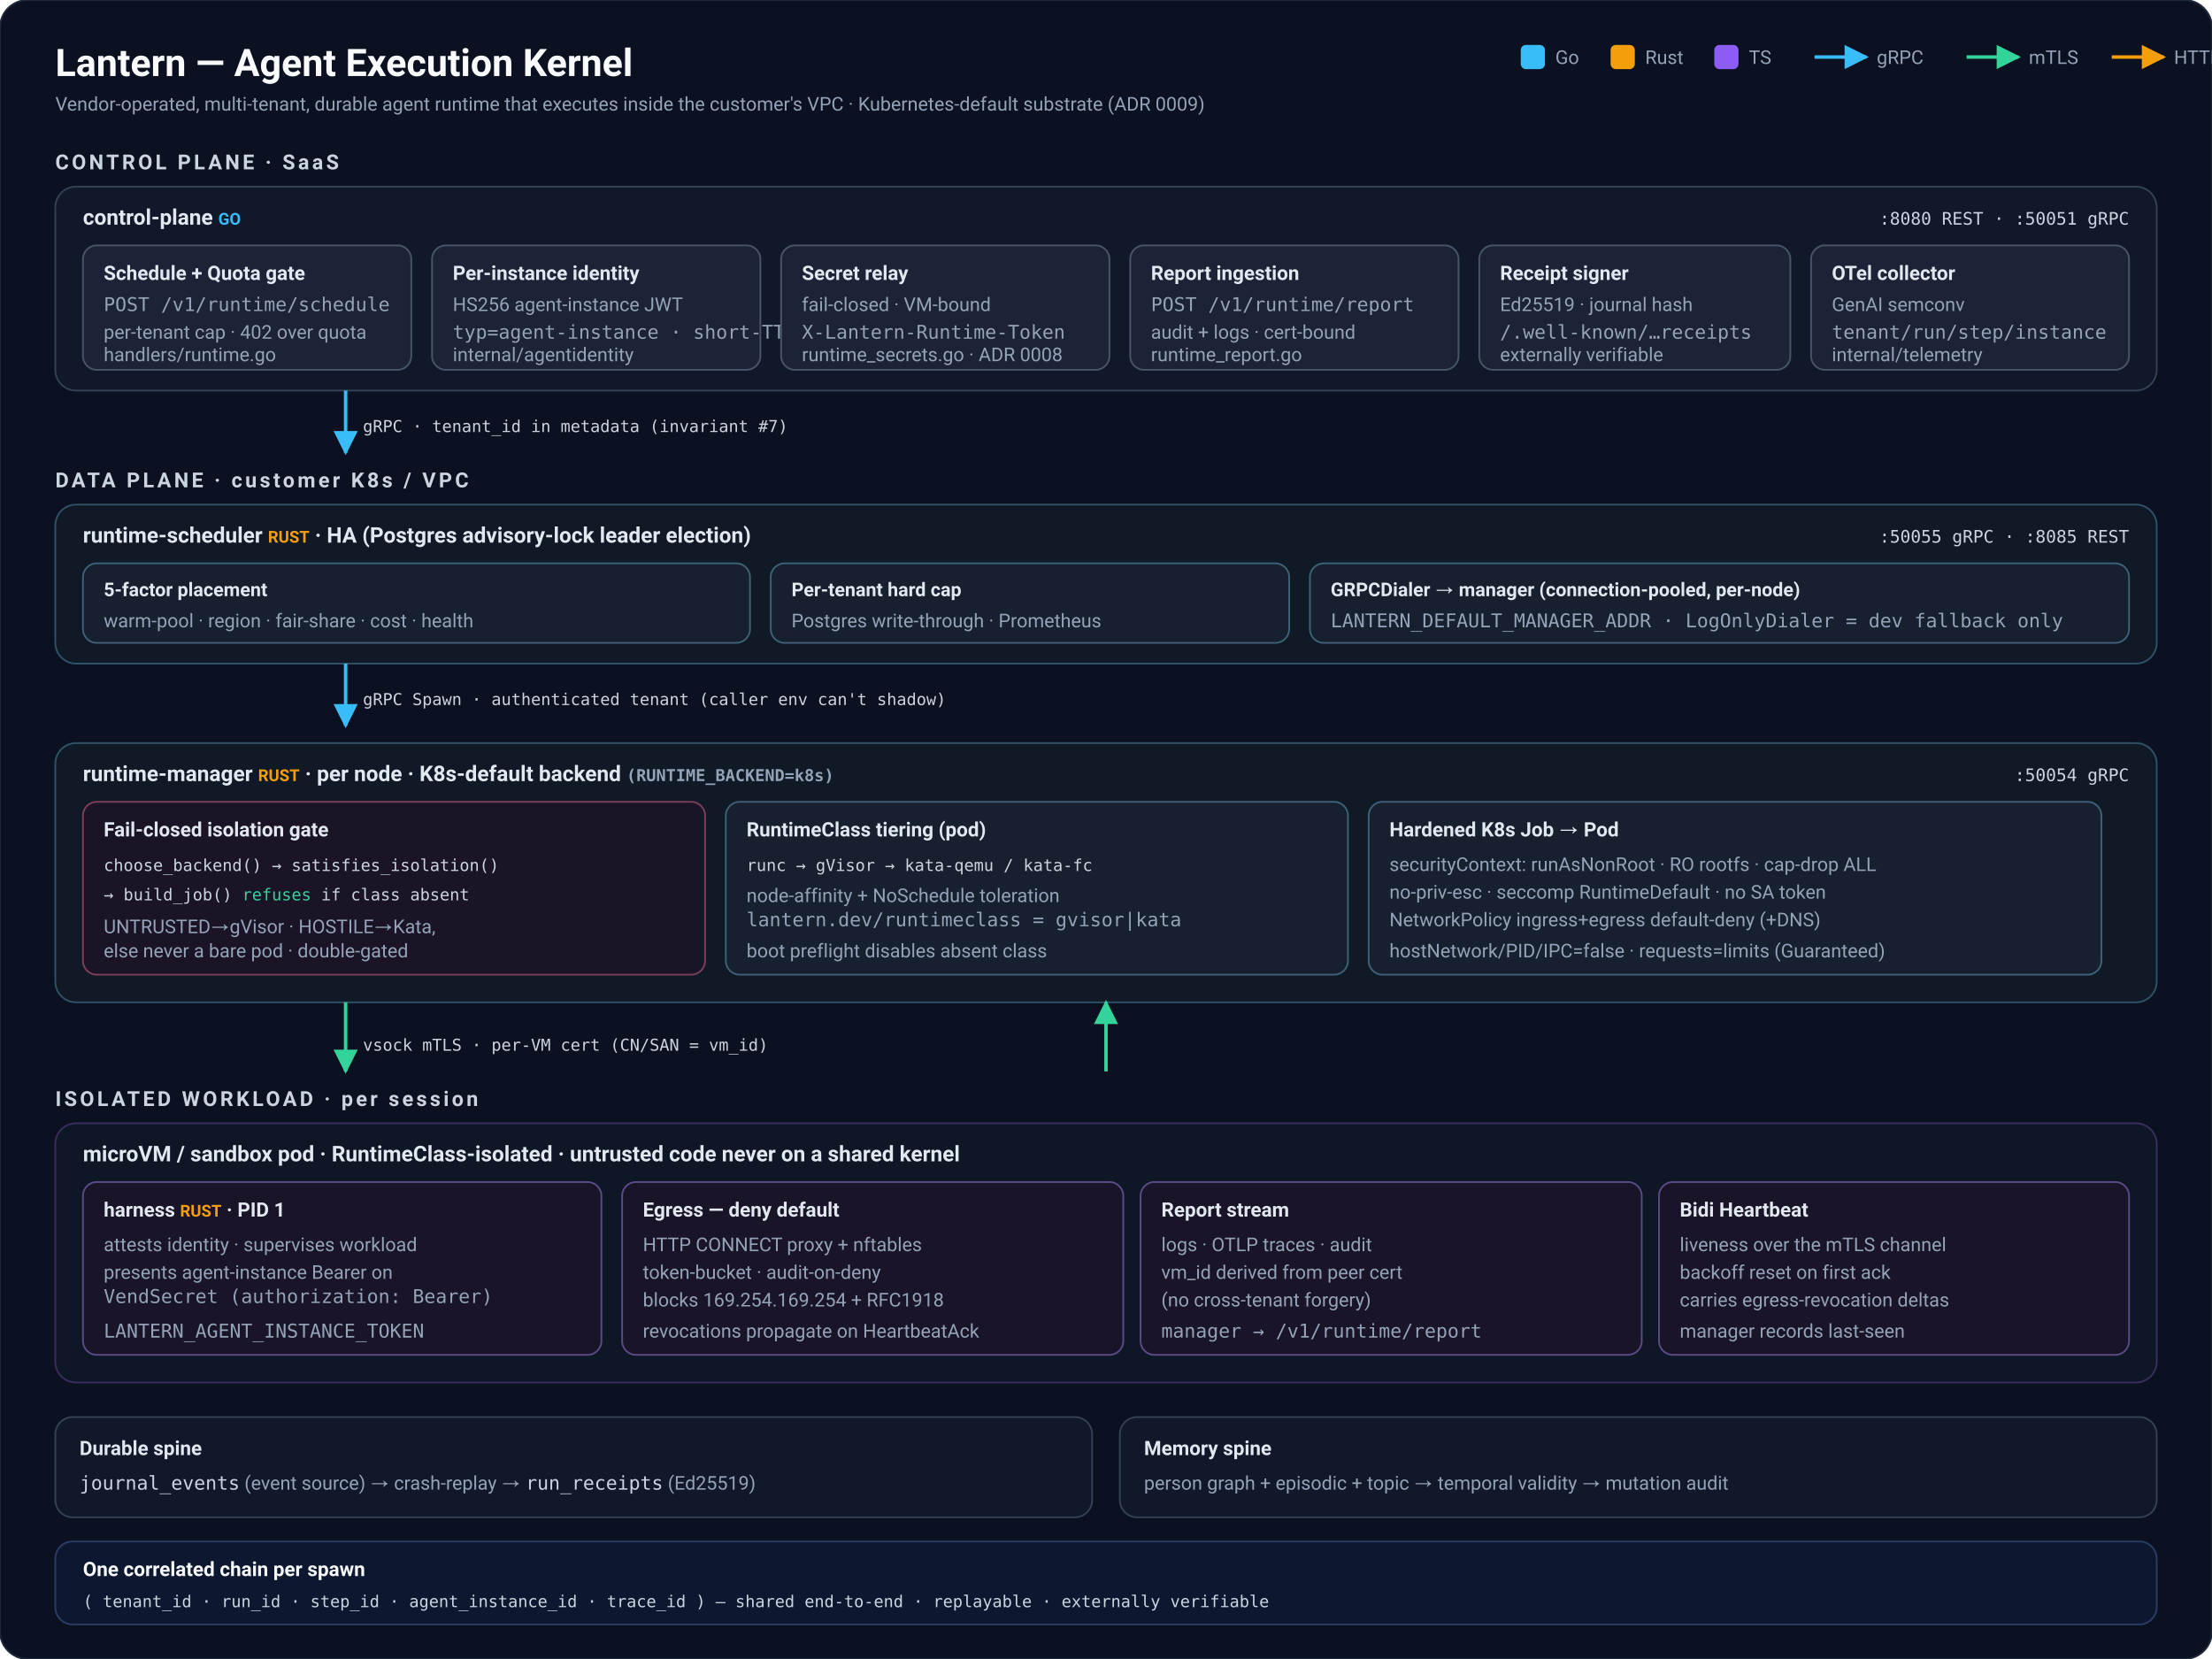
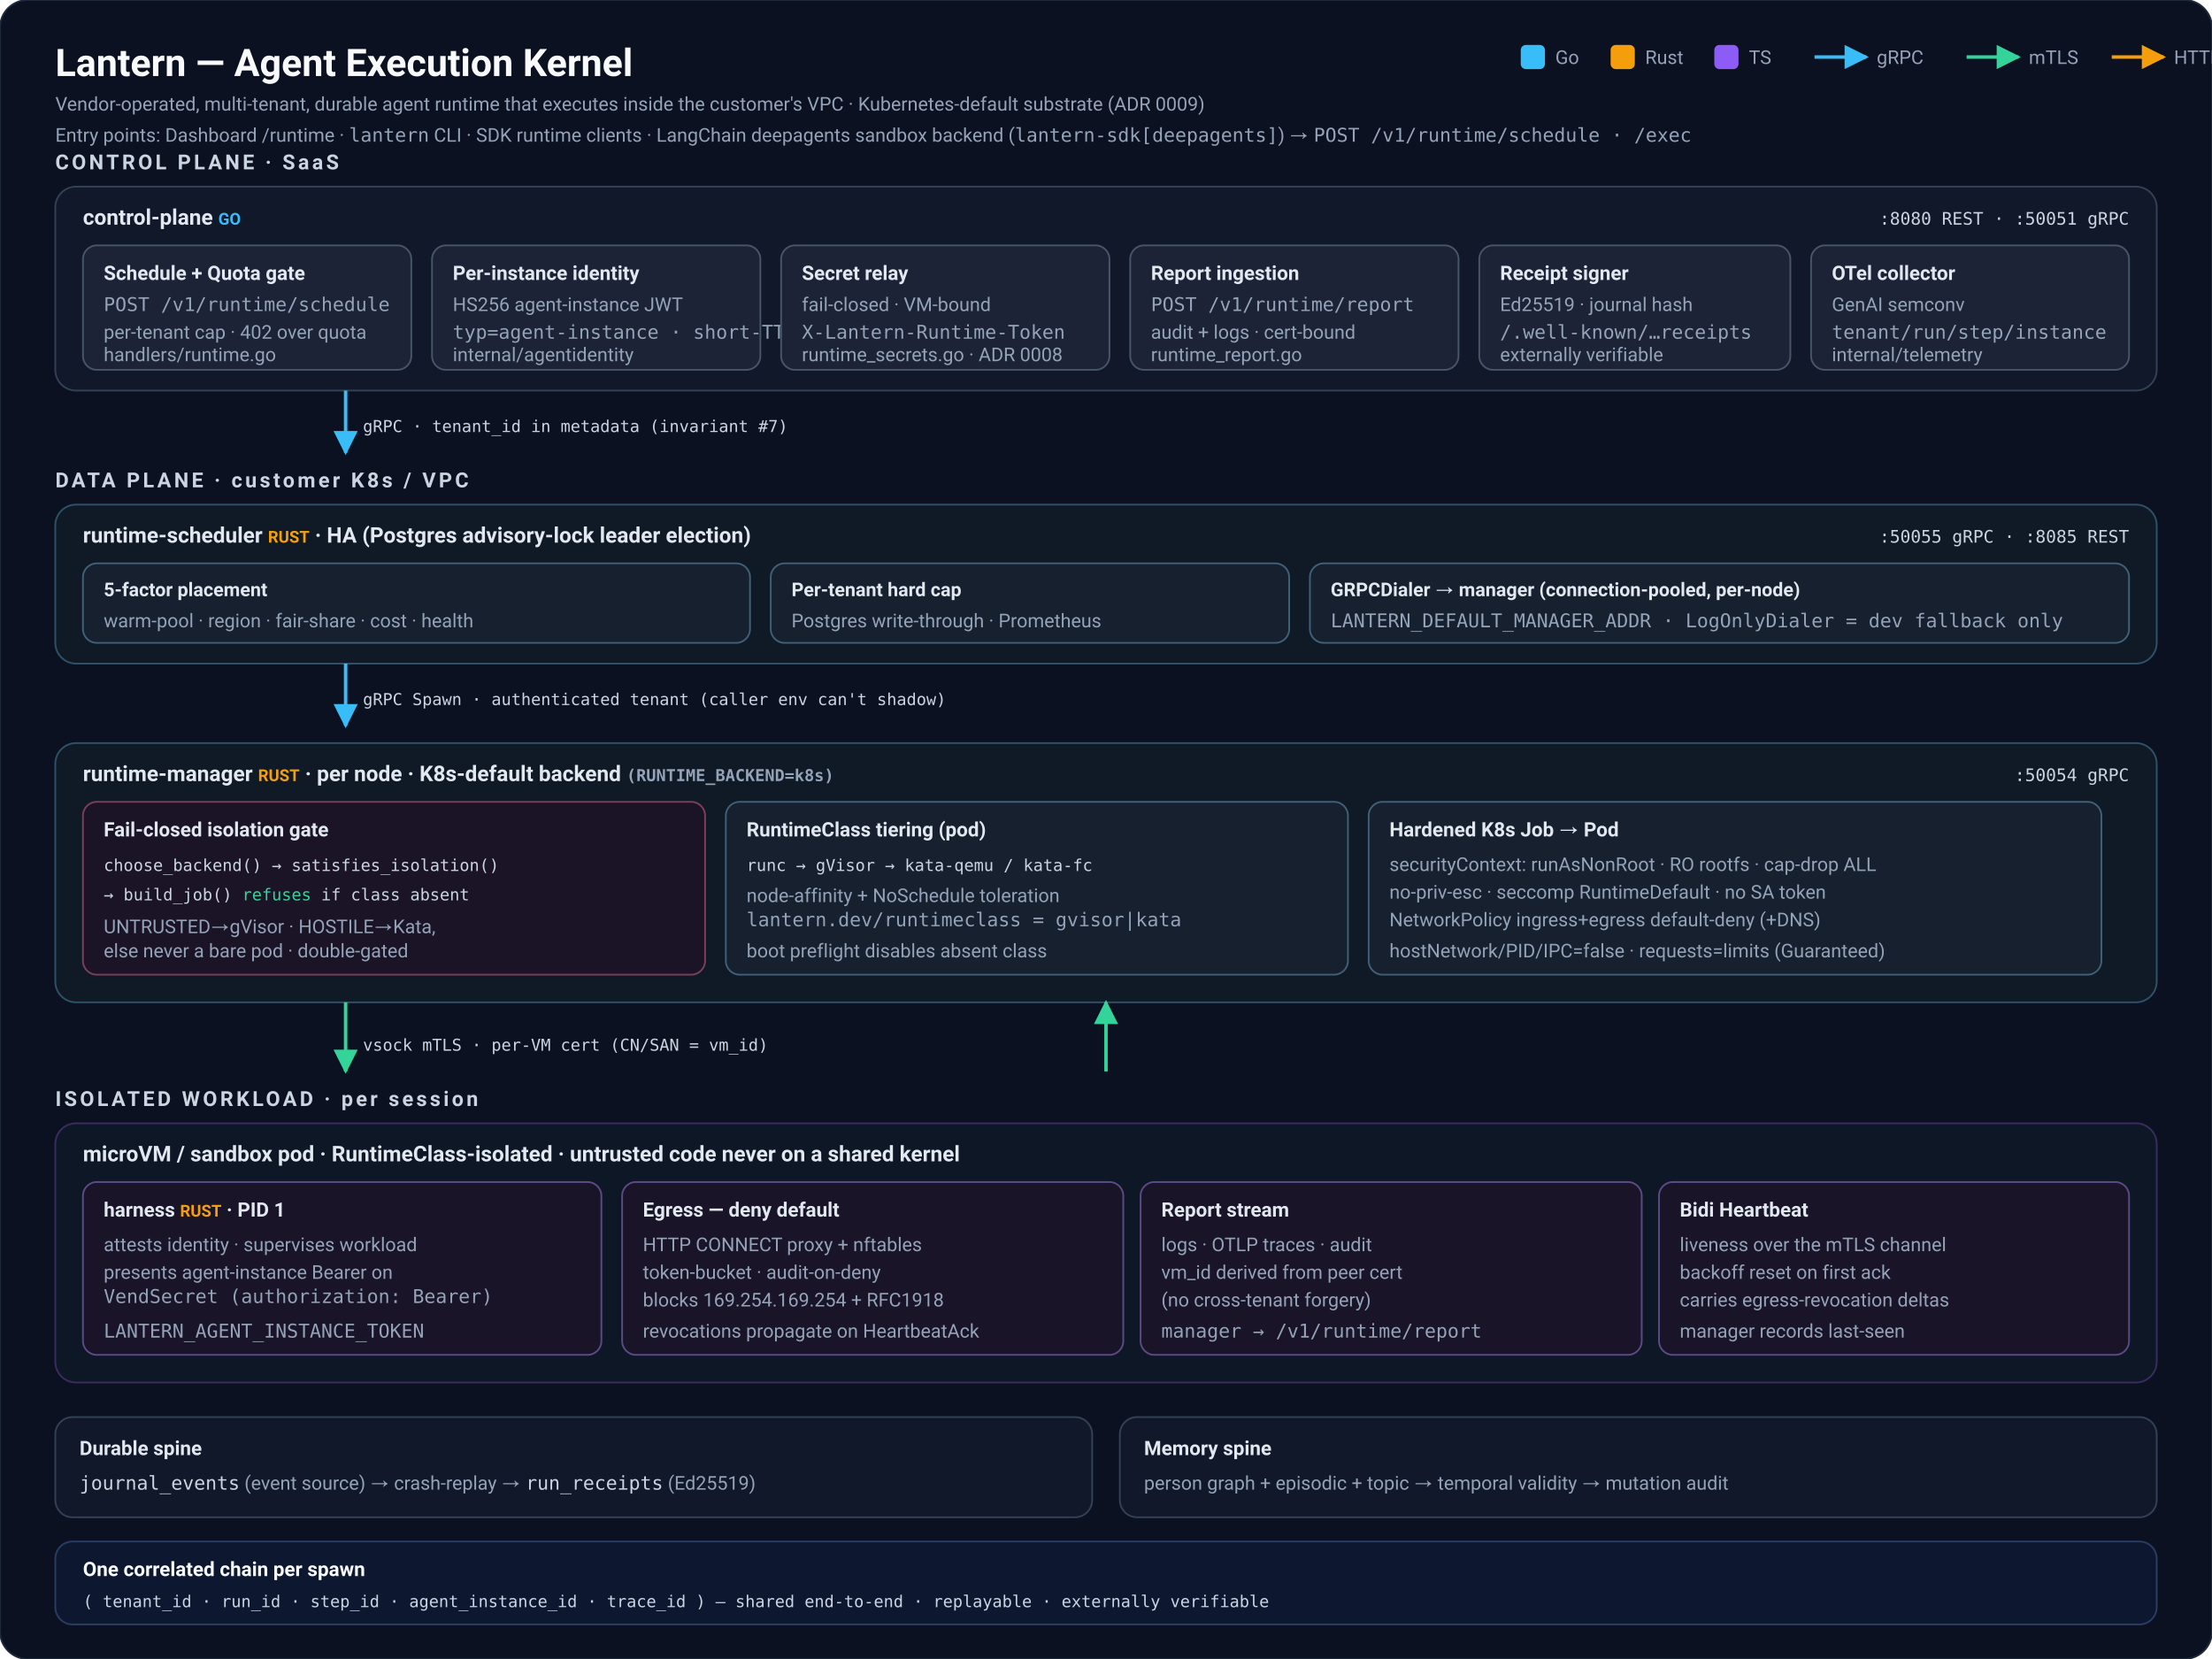
<svg xmlns="http://www.w3.org/2000/svg" width="1280" height="960" viewBox="0 0 1280 960" font-family="ui-sans-serif, system-ui, -apple-system, Segoe UI, Roboto, Helvetica, Arial, sans-serif" role="img" aria-label="Lantern agent runtime architecture — the Agent Execution Kernel">
  <defs>
    <marker id="g" viewBox="0 0 10 10" refX="9" refY="5" markerWidth="7" markerHeight="7" orient="auto-start-reverse">
      <path d="M0 0 L10 5 L0 10 z" fill="#38bdf8" />
    </marker>
    <marker id="m" viewBox="0 0 10 10" refX="9" refY="5" markerWidth="7" markerHeight="7" orient="auto-start-reverse">
      <path d="M0 0 L10 5 L0 10 z" fill="#34d399" />
    </marker>
    <marker id="h" viewBox="0 0 10 10" refX="9" refY="5" markerWidth="7" markerHeight="7" orient="auto-start-reverse">
      <path d="M0 0 L10 5 L0 10 z" fill="#f59e0b" />
    </marker>
    <style>
      .t   { fill:#e2e8f0; }
      .sub { fill:#94a3b8; font-size:11px; }
      .h   { fill:#f8fafc; font-weight:700; }
      .port{ fill:#cbd5e1; font-size:10px; font-family:ui-monospace,SFMono-Regular,Menlo,monospace; }
      .band{ fill:#cbd5e1; font-size:12px; font-weight:700; letter-spacing:.14em; }
      .lang{ font-size:9.5px; font-weight:700; }
      .mono{ font-family:ui-monospace,SFMono-Regular,Menlo,monospace; }
      .lbl { fill:#cbd5e1; font-size:9.5px; font-family:ui-monospace,Menlo,monospace; }
      .ok  { fill:#34d399; }
    </style>
  </defs>
  <rect x="0" y="0" width="1280" height="960" rx="16" fill="#0b1120" />
  <rect x="0" y="0" width="1280" height="960" rx="16" fill="none" stroke="#1e293b" />
  <text x="32" y="44" class="h" font-size="22">Lantern — Agent Execution Kernel</text>
  <text x="32" y="64" class="sub" font-size="12.5">Vendor-operated, multi-tenant, durable agent runtime that executes inside the customer's VPC · Kubernetes-default substrate (ADR 0009)</text>
+   <text x="32" y="82" class="sub" font-size="10.5">Entry points: Dashboard /runtime · <tspan class="mono">lantern</tspan> CLI · SDK runtime clients · LangChain deepagents sandbox backend (<tspan class="mono">lantern-sdk[deepagents]</tspan>) → <tspan class="mono">POST /v1/runtime/schedule · /exec</tspan>
+   </text>
  <g transform="translate(880,26)">
    <rect x="0" y="0" width="14" height="14" rx="3" fill="#38bdf8" />
    <text x="20" y="11" class="sub">Go</text>
    <rect x="52" y="0" width="14" height="14" rx="3" fill="#f59e0b" />
    <text x="72" y="11" class="sub">Rust</text>
    <rect x="112" y="0" width="14" height="14" rx="3" fill="#8b5cf6" />
    <text x="132" y="11" class="sub">TS</text>
    <line x1="170" y1="7" x2="200" y2="7" stroke="#38bdf8" stroke-width="2" marker-end="url(#g)" />
    <text x="206" y="11" class="sub">gRPC</text>
    <line x1="258" y1="7" x2="288" y2="7" stroke="#34d399" stroke-width="2" marker-end="url(#m)" />
    <text x="294" y="11" class="sub">mTLS</text>
    <line x1="342" y1="7" x2="372" y2="7" stroke="#f59e0b" stroke-width="2" marker-end="url(#h)" />
    <text x="378" y="11" class="sub">HTTPS</text>
  </g>
  <text x="32" y="98" class="band">CONTROL PLANE · SaaS</text>
  <g transform="translate(32,108)">
    <rect x="0" y="0" width="1216" height="118" rx="12" fill="#11182a" stroke="#334155" />
    <text x="16" y="22" class="t" font-size="12.5" font-weight="700">control-plane <tspan class="lang" fill="#38bdf8">GO</tspan>
    </text>
    <text x="1200" y="22" class="port" text-anchor="end">:8080 REST · :50051 gRPC</text>
    <g transform="translate(16,34)">
      <rect x="0" y="0" width="190" height="72" rx="8" fill="#1c2336" stroke="#475569" />
      <text x="12" y="20" class="t" font-size="11.5" font-weight="700">Schedule + Quota gate</text>
      <text x="12" y="38" class="sub mono" font-size="9.5">POST /v1/runtime/schedule</text>
      <text x="12" y="54" class="sub" font-size="10">per-tenant cap · 402 over quota</text>
      <text x="12" y="67" class="sub" font-size="9.5">handlers/runtime.go</text>
      <rect x="202" y="0" width="190" height="72" rx="8" fill="#1c2336" stroke="#475569" />
      <text x="214" y="20" class="t" font-size="11.5" font-weight="700">Per-instance identity</text>
      <text x="214" y="38" class="sub" font-size="10">HS256 agent-instance JWT</text>
      <text x="214" y="54" class="sub mono" font-size="9">typ=agent-instance · short-TTL</text>
      <text x="214" y="67" class="sub" font-size="9.5">internal/agentidentity</text>
      <rect x="404" y="0" width="190" height="72" rx="8" fill="#1c2336" stroke="#475569" />
      <text x="416" y="20" class="t" font-size="11.5" font-weight="700">Secret relay</text>
      <text x="416" y="38" class="sub" font-size="10">fail-closed · VM-bound</text>
      <text x="416" y="54" class="sub mono" font-size="9">X-Lantern-Runtime-Token</text>
      <text x="416" y="67" class="sub" font-size="9.5">runtime_secrets.go · ADR 0008</text>
      <rect x="606" y="0" width="190" height="72" rx="8" fill="#1c2336" stroke="#475569" />
      <text x="618" y="20" class="t" font-size="11.5" font-weight="700">Report ingestion</text>
      <text x="618" y="38" class="sub mono" font-size="9.5">POST /v1/runtime/report</text>
      <text x="618" y="54" class="sub" font-size="10">audit + logs · cert-bound</text>
      <text x="618" y="67" class="sub" font-size="9.5">runtime_report.go</text>
      <rect x="808" y="0" width="180" height="72" rx="8" fill="#1c2336" stroke="#475569" />
      <text x="820" y="20" class="t" font-size="11.5" font-weight="700">Receipt signer</text>
      <text x="820" y="38" class="sub" font-size="10">Ed25519 · journal hash</text>
      <text x="820" y="54" class="sub mono" font-size="9">/.well-known/…receipts</text>
      <text x="820" y="67" class="sub" font-size="9.5">externally verifiable</text>
      <rect x="1000" y="0" width="184" height="72" rx="8" fill="#1c2336" stroke="#475569" />
      <text x="1012" y="20" class="t" font-size="11.5" font-weight="700">OTel collector</text>
      <text x="1012" y="38" class="sub" font-size="10">GenAI semconv</text>
      <text x="1012" y="54" class="sub mono" font-size="9">tenant/run/step/instance</text>
      <text x="1012" y="67" class="sub" font-size="9.5">internal/telemetry</text>
    </g>
  </g>
  <line x1="200" y1="226" x2="200" y2="262" stroke="#38bdf8" stroke-width="2" marker-end="url(#g)" />
  <text x="210" y="250" class="lbl">gRPC · tenant_id in metadata (invariant #7)</text>
  <text x="32" y="282" class="band">DATA PLANE · customer K8s / VPC</text>
  <g transform="translate(32,292)">
    <rect x="0" y="0" width="1216" height="92" rx="12" fill="#101a26" stroke="#2f5168" />
    <text x="16" y="22" class="t" font-size="12.5" font-weight="700">runtime-scheduler <tspan class="lang" fill="#f59e0b">RUST</tspan>  ·  HA (Postgres advisory-lock leader election)</text>
    <text x="1200" y="22" class="port" text-anchor="end">:50055 gRPC · :8085 REST</text>
    <g transform="translate(16,34)">
      <rect x="0" y="0" width="386" height="46" rx="8" fill="#16202e" stroke="#3f6076" />
      <text x="12" y="19" class="t" font-size="11" font-weight="700">5-factor placement</text>
      <text x="12" y="37" class="sub" font-size="10">warm-pool · region · fair-share · cost · health</text>
      <rect x="398" y="0" width="300" height="46" rx="8" fill="#16202e" stroke="#3f6076" />
      <text x="410" y="19" class="t" font-size="11" font-weight="700">Per-tenant hard cap</text>
      <text x="410" y="37" class="sub" font-size="10">Postgres write-through · Prometheus</text>
      <rect x="710" y="0" width="474" height="46" rx="8" fill="#16202e" stroke="#3f6076" />
      <text x="722" y="19" class="t" font-size="11" font-weight="700">GRPCDialer → manager (connection-pooled, per-node)</text>
      <text x="722" y="37" class="sub mono" font-size="9.5">LANTERN_DEFAULT_MANAGER_ADDR · LogOnlyDialer = dev fallback only</text>
    </g>
  </g>
  <line x1="200" y1="384" x2="200" y2="420" stroke="#38bdf8" stroke-width="2" marker-end="url(#g)" />
  <text x="210" y="408" class="lbl">gRPC Spawn · authenticated tenant (caller env can't shadow)</text>
  <g transform="translate(32,430)">
    <rect x="0" y="0" width="1216" height="150" rx="12" fill="#101a26" stroke="#2f5168" />
    <text x="16" y="22" class="t" font-size="12.5" font-weight="700">runtime-manager <tspan class="lang" fill="#f59e0b">RUST</tspan>  ·  per node  ·  K8s-default backend <tspan class="mono" font-size="9.5" fill="#94a3b8">(RUNTIME_BACKEND=k8s)</tspan>
    </text>
    <text x="1200" y="22" class="port" text-anchor="end">:50054 gRPC</text>
    <g transform="translate(16,34)">
      <rect x="0" y="0" width="360" height="100" rx="8" fill="#1a1426" stroke="#7c3f5a" />
      <text x="12" y="20" class="t" font-size="11.5" font-weight="700">Fail-closed isolation gate</text>
      <text x="12" y="40" class="lbl">choose_backend()  →  satisfies_isolation()</text>
      <text x="12" y="57" class="lbl">→  build_job()  <tspan class="ok">refuses</tspan> if class absent</text>
      <text x="12" y="76" class="sub" font-size="10">UNTRUSTED→gVisor · HOSTILE→Kata,</text>
      <text x="12" y="90" class="sub" font-size="10">else never a bare pod · double-gated</text>
    </g>
    <g transform="translate(388,34)">
      <rect x="0" y="0" width="360" height="100" rx="8" fill="#16202e" stroke="#3f6076" />
      <text x="12" y="20" class="t" font-size="11.5" font-weight="700">RuntimeClass tiering (pod)</text>
      <text x="12" y="40" class="lbl">runc → gVisor → kata-qemu / kata-fc</text>
      <text x="12" y="58" class="sub" font-size="10">node-affinity + NoSchedule toleration</text>
      <text x="12" y="72" class="sub mono" font-size="9">lantern.dev/runtimeclass = gvisor|kata</text>
      <text x="12" y="90" class="sub" font-size="10">boot preflight disables absent class</text>
    </g>
    <g transform="translate(760,34)">
      <rect x="0" y="0" width="424" height="100" rx="8" fill="#16202e" stroke="#3f6076" />
      <text x="12" y="20" class="t" font-size="11.5" font-weight="700">Hardened K8s Job → Pod</text>
      <text x="12" y="40" class="sub" font-size="10">securityContext: runAsNonRoot · RO rootfs · cap-drop ALL</text>
      <text x="12" y="56" class="sub" font-size="10">no-priv-esc · seccomp RuntimeDefault · no SA token</text>
      <text x="12" y="72" class="sub" font-size="10">NetworkPolicy ingress+egress default-deny (+DNS)</text>
      <text x="12" y="90" class="sub" font-size="10">hostNetwork/PID/IPC=false · requests=limits (Guaranteed)</text>
    </g>
  </g>
  <line x1="200" y1="580" x2="200" y2="620" stroke="#34d399" stroke-width="2" marker-end="url(#m)" />
  <line x1="640" y1="620" x2="640" y2="580" stroke="#34d399" stroke-width="2" marker-end="url(#m)" />
  <text x="210" y="608" class="lbl" fill="#34d399">vsock mTLS · per-VM cert (CN/SAN = vm_id)</text>
  <text x="32" y="640" class="band">ISOLATED WORKLOAD · per session</text>
  <g transform="translate(32,650)">
    <rect x="0" y="0" width="1216" height="150" rx="12" fill="#0e1726" stroke="#3a2c5e" />
    <text x="16" y="22" class="t" font-size="12.5" font-weight="700">microVM / sandbox pod  ·  RuntimeClass-isolated  ·  untrusted code never on a shared kernel</text>
    <g transform="translate(16,34)">
      <rect x="0" y="0" width="300" height="100" rx="8" fill="#191427" stroke="#5b4a86" />
      <text x="12" y="20" class="t" font-size="11.5" font-weight="700">harness <tspan class="lang" fill="#f59e0b">RUST</tspan> · PID 1</text>
      <text x="12" y="40" class="sub" font-size="10">attests identity · supervises workload</text>
      <text x="12" y="56" class="sub" font-size="10">presents agent-instance Bearer on</text>
      <text x="12" y="70" class="sub mono" font-size="9">VendSecret (authorization: Bearer)</text>
      <text x="12" y="90" class="sub mono" font-size="9">LANTERN_AGENT_INSTANCE_TOKEN</text>
      <rect x="312" y="0" width="290" height="100" rx="8" fill="#191427" stroke="#5b4a86" />
      <text x="324" y="20" class="t" font-size="11.5" font-weight="700">Egress — deny default</text>
      <text x="324" y="40" class="sub" font-size="10">HTTP CONNECT proxy + nftables</text>
      <text x="324" y="56" class="sub" font-size="10">token-bucket · audit-on-deny</text>
      <text x="324" y="72" class="sub" font-size="10">blocks 169.254.169.254 + RFC1918</text>
      <text x="324" y="90" class="sub" font-size="10">revocations propagate on HeartbeatAck</text>
      <rect x="612" y="0" width="290" height="100" rx="8" fill="#191427" stroke="#5b4a86" />
      <text x="624" y="20" class="t" font-size="11.5" font-weight="700">Report stream</text>
      <text x="624" y="40" class="sub" font-size="10">logs · OTLP traces · audit</text>
      <text x="624" y="56" class="sub" font-size="10">vm_id derived from peer cert</text>
      <text x="624" y="72" class="sub" font-size="10">(no cross-tenant forgery)</text>
      <text x="624" y="90" class="sub mono" font-size="9">manager → /v1/runtime/report</text>
      <rect x="912" y="0" width="272" height="100" rx="8" fill="#191427" stroke="#5b4a86" />
      <text x="924" y="20" class="t" font-size="11.5" font-weight="700">Bidi Heartbeat</text>
      <text x="924" y="40" class="sub" font-size="10">liveness over the mTLS channel</text>
      <text x="924" y="56" class="sub" font-size="10">backoff reset on first ack</text>
      <text x="924" y="72" class="sub" font-size="10">carries egress-revocation deltas</text>
      <text x="924" y="90" class="sub" font-size="10">manager records last-seen</text>
    </g>
  </g>
  <g transform="translate(32,820)">
    <rect x="0" y="0" width="600" height="58" rx="10" fill="#11182a" stroke="#334155" />
    <text x="14" y="22" class="t" font-size="11.5" font-weight="700">Durable spine</text>
    <text x="14" y="42" class="sub" font-size="10.5">
      <tspan class="mono" fill="#cbd5e1">journal_events</tspan> (event source) → crash-replay → <tspan class="mono" fill="#cbd5e1">run_receipts</tspan> (Ed25519)</text>
    <rect x="616" y="0" width="600" height="58" rx="10" fill="#11182a" stroke="#334155" />
    <text x="630" y="22" class="t" font-size="11.5" font-weight="700">Memory spine</text>
    <text x="630" y="42" class="sub" font-size="10.5">person graph + episodic + topic → temporal validity → mutation audit</text>
  </g>
  <g transform="translate(32,892)">
    <rect x="0" y="0" width="1216" height="48" rx="10" fill="#0d1830" stroke="#2a3c63" />
    <text x="16" y="20" class="h" font-size="11.5">One correlated chain per spawn</text>
    <text x="16" y="38" class="lbl" fill="#a5b4fc">( tenant_id · run_id · step_id · agent_instance_id · trace_id )  —  shared end-to-end · replayable · externally verifiable</text>
  </g>
</svg>
